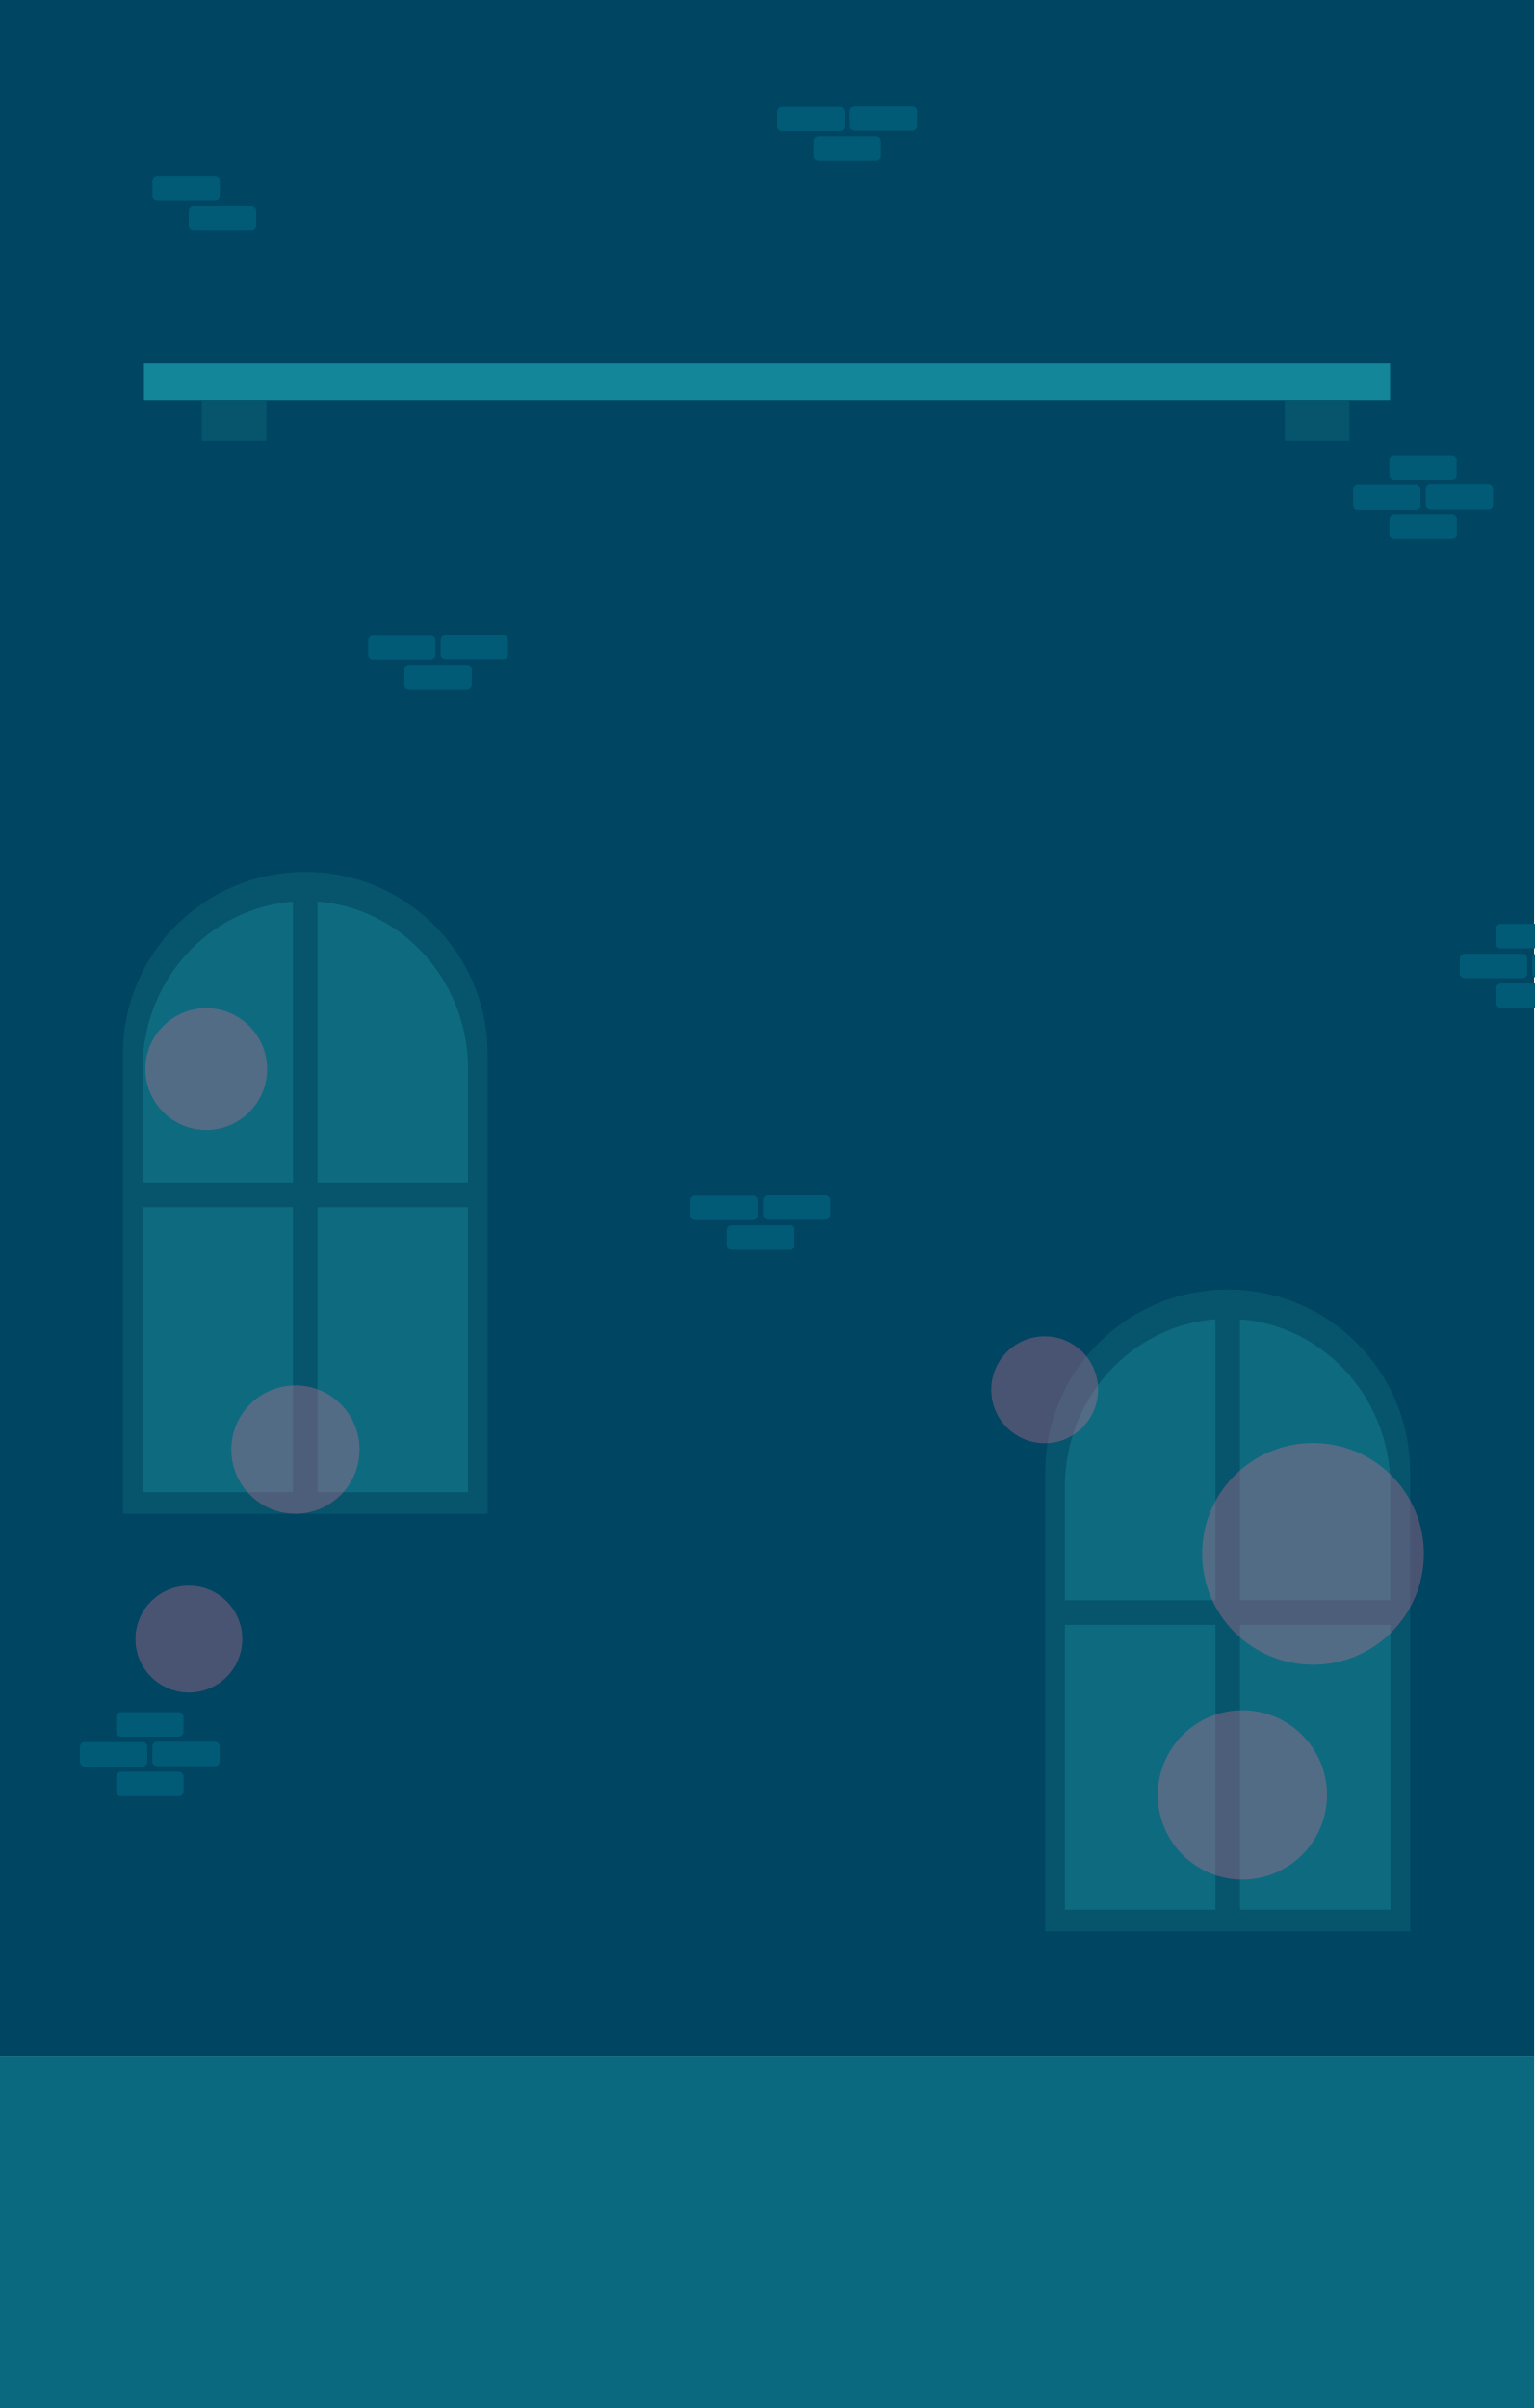
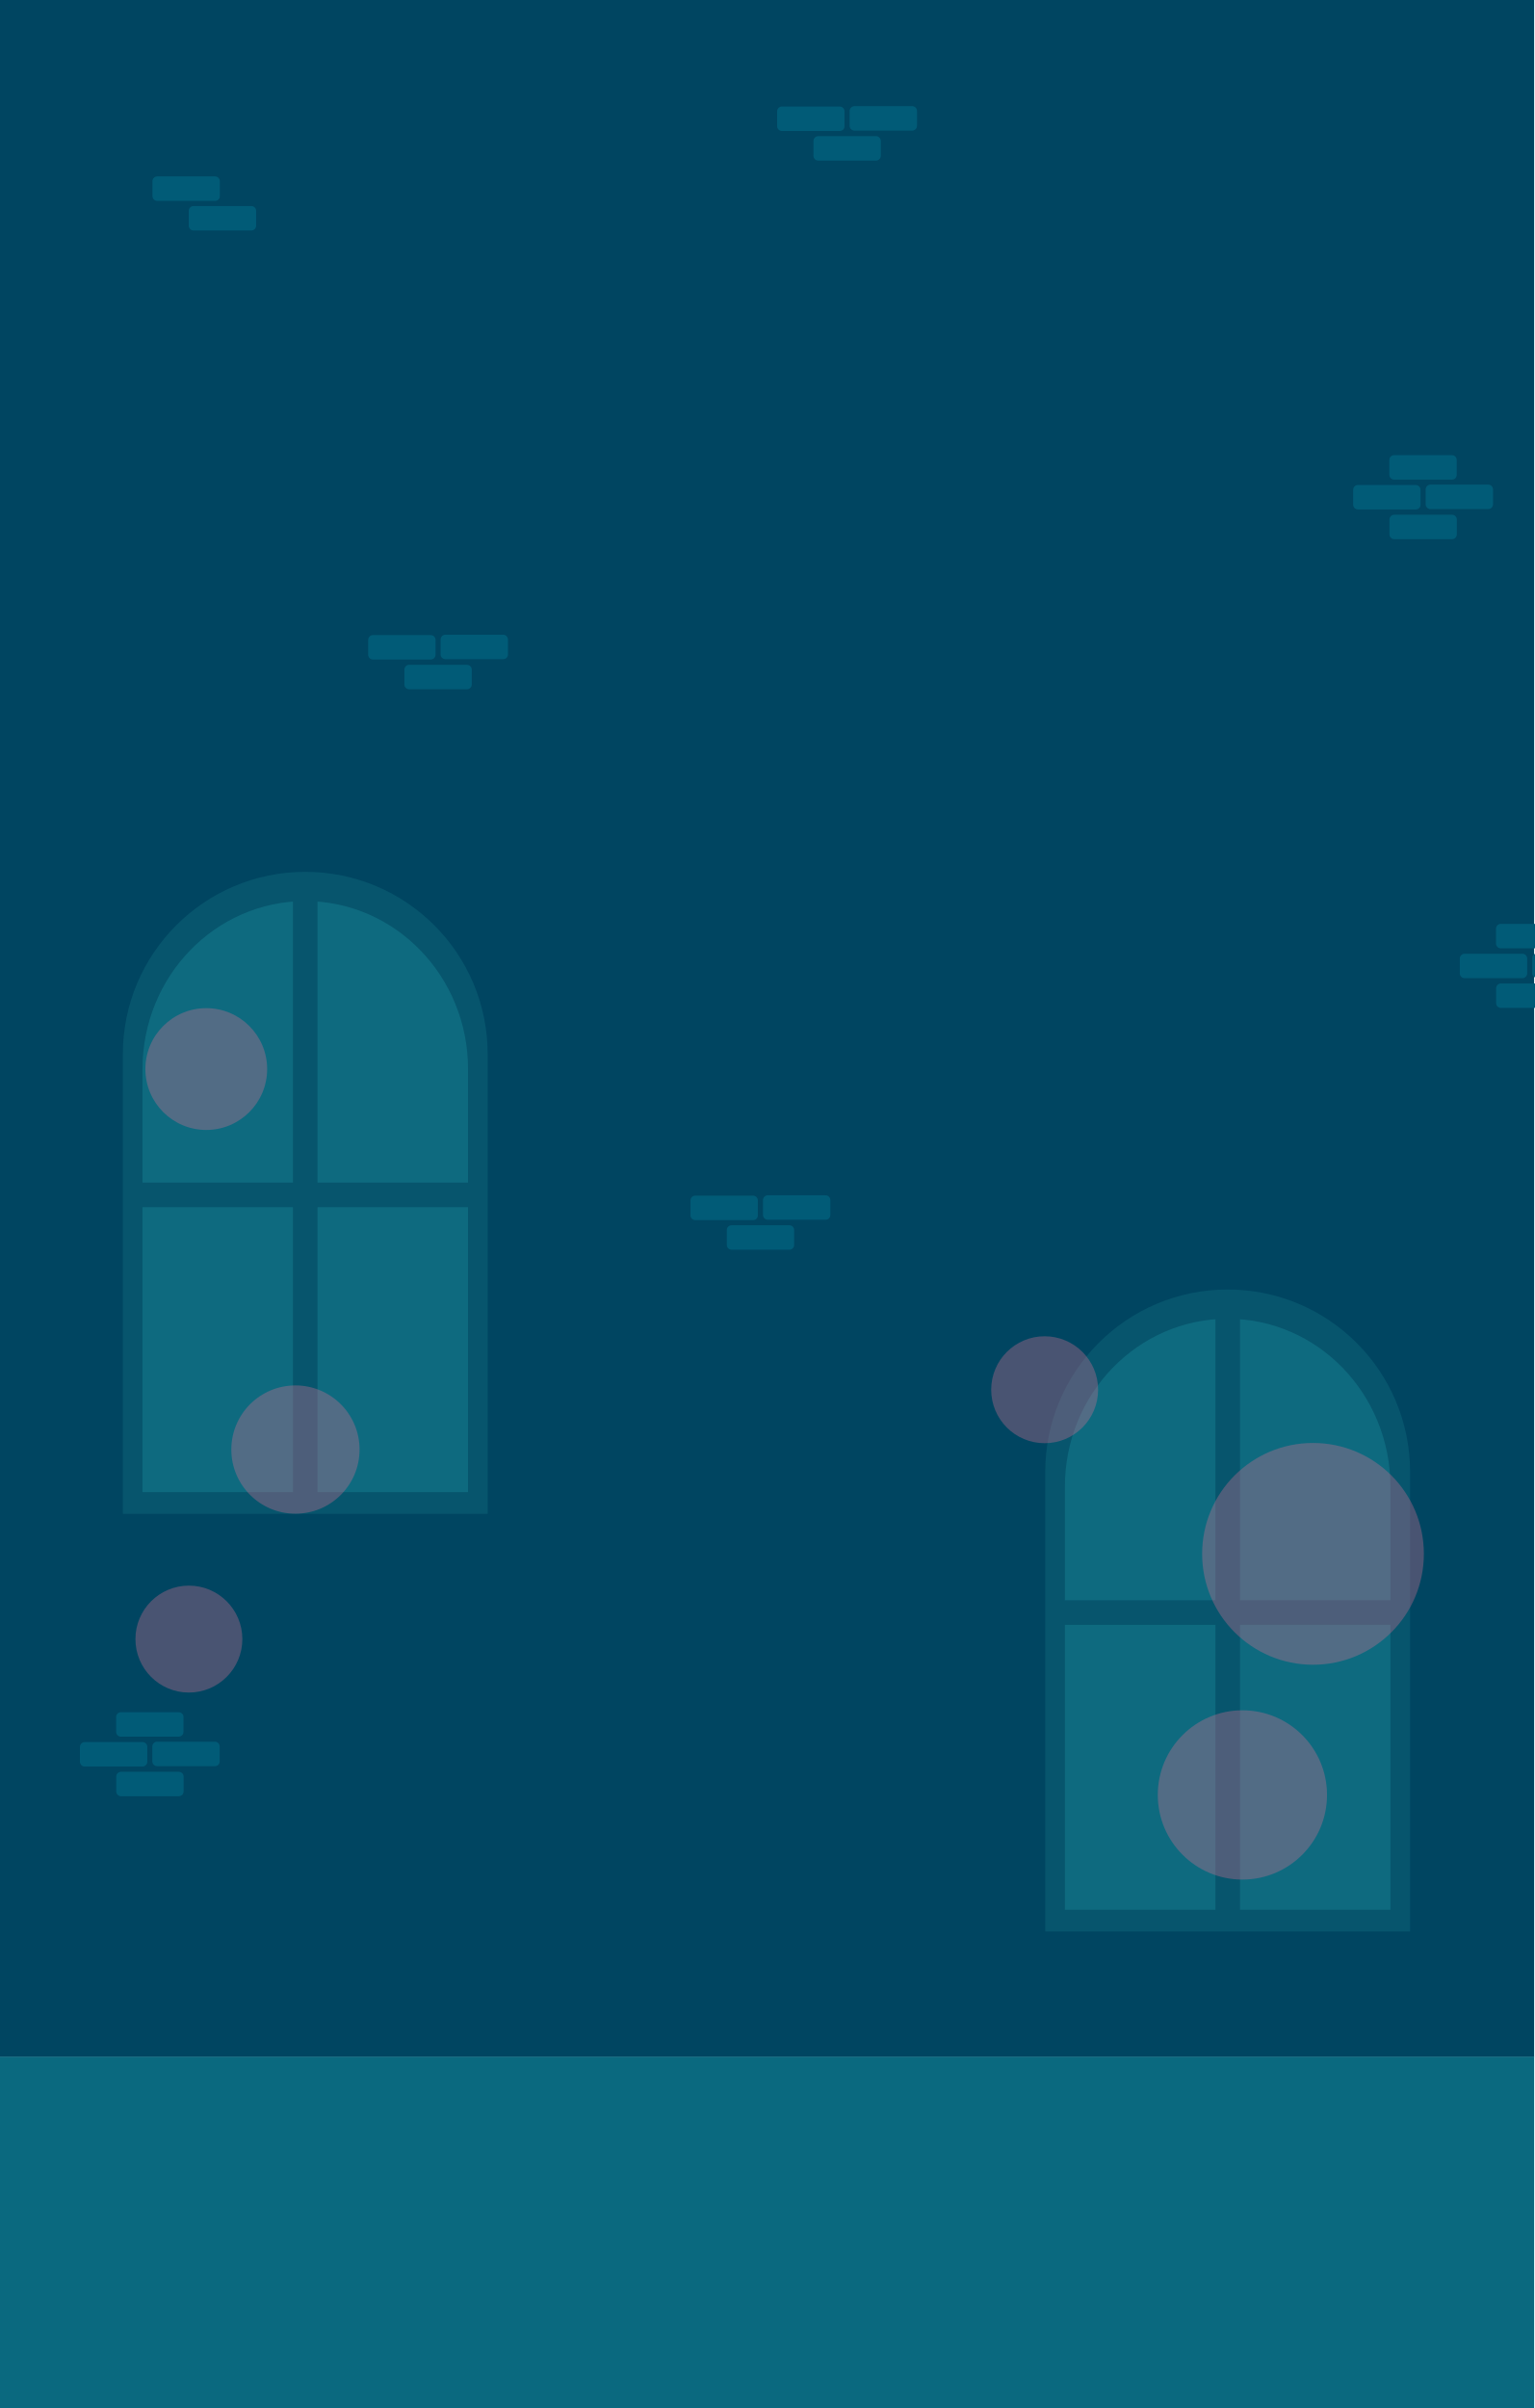
<svg xmlns="http://www.w3.org/2000/svg" width="1920" height="3013" viewBox="0 0 1920 3013" fill="none">
  <path d="M1920 0H0V2574H1920V0Z" fill="#004561" />
  <path d="M1920 2573.5H0V3013H1920V2573.5Z" fill="#0A697F" />
  <path d="M610.35 1894.15H153.75V1319.2C153.75 1193.05 255.9 1090.9 382.05 1090.9C508.2 1090.9 610.35 1193.05 610.35 1319.2V1894.15Z" fill="#07556D" />
  <path d="M585.75 1867H178.35V1337.65C178.35 1221.55 269.55 1127.5 382.05 1127.5C494.55 1127.5 585.75 1221.55 585.75 1337.65V1867Z" fill="#0E6A7F" />
  <path d="M602.55 1479.7H397.35V1109.8H366.6V1479.7H161.55V1510.45H366.6V1878.4H397.35V1510.45H602.55V1479.7Z" fill="#07556D" />
  <path d="M1764.75 2416.75H1308.15V1841.8C1308.15 1715.65 1410.3 1613.5 1536.45 1613.5C1662.6 1613.5 1764.75 1715.65 1764.75 1841.8V2416.75Z" fill="#07556D" />
  <path d="M1740.3 2389.6H1332.75V1860.25C1332.75 1744.15 1423.95 1650.1 1536.45 1650.1C1648.95 1650.1 1740.15 1744.15 1740.15 1860.25V2389.6H1740.3Z" fill="#0E6A7F" />
  <path d="M1757.1 2002.3H1551.9V1632.4H1521.15V2002.3H1315.95V2033.05H1521.15V2401H1551.9V2033.05H1757.1V2002.3Z" fill="#07556D" />
  <path d="M178.35 2210.35H106.05C102.75 2210.35 100.05 2207.65 100.05 2204.35V2185.75C100.05 2182.45 102.75 2179.75 106.05 2179.75H178.35C181.65 2179.75 184.35 2182.45 184.35 2185.75V2204.35C184.35 2207.65 181.65 2210.35 178.35 2210.35Z" fill="#015B77" />
  <path d="M268.95 2209.9H196.65C193.35 2209.9 190.65 2207.2 190.65 2203.9V2185.3C190.65 2182 193.35 2179.3 196.65 2179.3H268.95C272.25 2179.3 274.95 2182 274.95 2185.3V2203.9C275.1 2207.2 272.4 2209.9 268.95 2209.9Z" fill="#015B77" />
  <path d="M223.65 2247.55H151.5C148.2 2247.55 145.5 2244.85 145.5 2241.55V2222.95C145.5 2219.65 148.2 2216.95 151.5 2216.95H223.8C227.1 2216.95 229.8 2219.65 229.8 2222.95V2241.55C229.8 2244.85 227.1 2247.55 223.65 2247.55Z" fill="#015B77" />
  <path d="M223.65 2173H151.35C148.05 2173 145.35 2170.3 145.35 2167V2148.4C145.35 2145.1 148.05 2142.4 151.35 2142.4H223.65C226.95 2142.4 229.65 2145.1 229.65 2148.4V2167C229.65 2170.3 226.95 2173 223.65 2173Z" fill="#015B77" />
  <path d="M1905.3 1223.95H1833C1829.7 1223.95 1827 1221.25 1827 1217.95V1199.35C1827 1196.05 1829.7 1193.35 1833 1193.35H1905.3C1908.6 1193.35 1911.3 1196.05 1911.3 1199.35V1217.95C1911.3 1221.25 1908.6 1223.95 1905.3 1223.95Z" fill="#015B77" />
  <path d="M1995.9 1223.5H1923.6C1920.3 1223.5 1917.6 1220.8 1917.6 1217.5V1198.9C1917.6 1195.6 1920.3 1192.9 1923.6 1192.9H1995.9C1999.2 1192.9 2001.9 1195.6 2001.9 1198.9V1217.5C2002.05 1220.8 1999.35 1223.5 1995.9 1223.5Z" fill="#015B77" />
  <path d="M1950.6 1261.15H1878.45C1875.15 1261.15 1872.45 1258.45 1872.45 1255.15V1236.55C1872.45 1233.25 1875.15 1230.55 1878.45 1230.55H1950.75C1954.05 1230.55 1956.75 1233.25 1956.75 1236.55V1255.15C1956.75 1258.45 1954.05 1261.15 1950.6 1261.15Z" fill="#015B77" />
  <path d="M1950.6 1186.6H1878.3C1875 1186.6 1872.3 1183.9 1872.3 1180.6V1162C1872.3 1158.7 1875 1156 1878.3 1156H1950.6C1953.9 1156 1956.6 1158.7 1956.6 1162V1180.6C1956.6 1183.9 1953.9 1186.6 1950.6 1186.6Z" fill="#015B77" />
  <path d="M942.45 1526.65H870.15C866.85 1526.65 864.15 1523.95 864.15 1520.65V1502.05C864.15 1498.75 866.85 1496.05 870.15 1496.05H942.45C945.75 1496.05 948.45 1498.75 948.45 1502.05V1520.65C948.6 1523.95 945.9 1526.65 942.45 1526.65Z" fill="#015B77" />
  <path d="M1033.2 1526.2H960.9C957.6 1526.2 954.9 1523.5 954.9 1520.2V1501.6C954.9 1498.3 957.6 1495.6 960.9 1495.6H1033.2C1036.5 1495.6 1039.2 1498.3 1039.2 1501.6V1520.2C1039.2 1523.5 1036.5 1526.2 1033.2 1526.2Z" fill="#015B77" />
  <path d="M987.901 1563.7H915.601C912.301 1563.7 909.601 1561 909.601 1557.7V1539.1C909.601 1535.8 912.301 1533.1 915.601 1533.1H987.901C991.201 1533.1 993.901 1535.8 993.901 1539.1V1557.7C993.901 1561 991.201 1563.7 987.901 1563.7Z" fill="#015B77" />
  <path d="M539.1 825.252H466.8C463.5 825.252 460.8 822.552 460.8 819.252V800.652C460.8 797.352 463.5 794.652 466.8 794.652H539.1C542.4 794.652 545.1 797.352 545.1 800.652V819.252C545.1 822.552 542.4 825.252 539.1 825.252Z" fill="#015B77" />
  <path d="M629.7 824.8H557.4C554.1 824.8 551.4 822.1 551.4 818.8V800.199C551.4 796.899 554.1 794.199 557.4 794.199H629.7C633 794.199 635.7 796.899 635.7 800.199V818.8C635.85 822.1 633.15 824.8 629.7 824.8Z" fill="#015B77" />
  <path d="M584.401 862.451H512.101C508.801 862.451 506.101 859.751 506.101 856.451V837.852C506.101 834.552 508.801 831.852 512.101 831.852H584.401C587.701 831.852 590.401 834.552 590.401 837.852V856.451C590.401 859.751 587.701 862.451 584.401 862.451Z" fill="#015B77" />
  <path opacity="0.36" d="M1643.25 2083C1719.88 2083 1782 2020.88 1782 1944.25C1782 1867.62 1719.88 1805.5 1643.25 1805.5C1566.62 1805.5 1504.5 1867.62 1504.5 1944.25C1504.5 2020.88 1566.62 2083 1643.25 2083Z" fill="#CA6E91" />
  <path opacity="0.36" d="M1554.9 2351.8C1613.39 2351.8 1660.8 2304.39 1660.8 2245.9C1660.8 2187.41 1613.39 2140 1554.9 2140C1496.41 2140 1449 2187.41 1449 2245.9C1449 2304.39 1496.41 2351.8 1554.9 2351.8Z" fill="#CA6E91" />
  <path opacity="0.36" d="M236.4 2117.8C273.348 2117.8 303.3 2087.85 303.3 2050.9C303.3 2013.95 273.348 1984 236.4 1984C199.452 1984 169.5 2013.95 169.5 2050.9C169.5 2087.85 199.452 2117.8 236.4 2117.8Z" fill="#CA6E91" />
  <path opacity="0.36" d="M258.15 1413.85C300.234 1413.85 334.35 1379.74 334.35 1337.65C334.35 1295.57 300.234 1261.45 258.15 1261.45C216.066 1261.45 181.95 1295.57 181.95 1337.65C181.95 1379.74 216.066 1413.85 258.15 1413.85Z" fill="#CA6E91" />
  <path d="M1771.8 637.449H1699.5C1696.2 637.449 1693.5 634.749 1693.5 631.449V612.85C1693.5 609.55 1696.2 606.85 1699.5 606.85H1771.8C1775.1 606.85 1777.8 609.55 1777.8 612.85V631.449C1777.95 634.749 1775.25 637.449 1771.8 637.449Z" fill="#015B77" />
  <path d="M1862.55 637H1790.25C1786.95 637 1784.25 634.3 1784.25 631V612.4C1784.25 609.1 1786.95 606.4 1790.25 606.4H1862.55C1865.85 606.4 1868.55 609.1 1868.55 612.4V631C1868.55 634.3 1865.85 637 1862.55 637Z" fill="#015B77" />
  <path d="M1817.25 674.649H1744.95C1741.65 674.649 1738.95 671.949 1738.95 668.649V650.049C1738.95 646.749 1741.65 644.049 1744.95 644.049H1817.25C1820.55 644.049 1823.25 646.749 1823.25 650.049V668.649C1823.25 671.949 1820.55 674.649 1817.25 674.649Z" fill="#015B77" />
  <path d="M1817.1 600.101H1744.8C1741.5 600.101 1738.8 597.401 1738.8 594.101V575.5C1738.8 572.2 1741.5 569.5 1744.8 569.5H1817.1C1820.4 569.5 1823.1 572.2 1823.1 575.5V594.101C1823.25 597.401 1820.55 600.101 1817.1 600.101Z" fill="#015B77" />
  <path d="M269.1 251.35H196.8C193.5 251.35 190.8 248.65 190.8 245.35V226.75C190.8 223.45 193.5 220.75 196.8 220.75H269.1C272.4 220.75 275.1 223.45 275.1 226.75V245.35C275.25 248.65 272.55 251.35 269.1 251.35Z" fill="#015B77" />
  <path d="M314.55 288.399H242.25C238.95 288.399 236.25 285.699 236.25 282.399V263.799C236.25 260.499 238.95 257.799 242.25 257.799H314.55C317.85 257.799 320.55 260.499 320.55 263.799V282.399C320.55 285.699 317.85 288.399 314.55 288.399Z" fill="#015B77" />
  <path d="M1050.9 163.901H978.6C975.3 163.901 972.6 161.201 972.6 157.901V139.301C972.6 136.001 975.3 133.301 978.6 133.301H1050.9C1054.2 133.301 1056.9 136.001 1056.9 139.301V157.901C1057.05 161.201 1054.35 163.901 1050.9 163.901Z" fill="#015B77" />
  <path d="M1141.65 163.449H1069.35C1066.05 163.449 1063.35 160.749 1063.35 157.449V138.85C1063.35 135.55 1066.05 132.85 1069.35 132.85H1141.65C1144.95 132.85 1147.65 135.55 1147.65 138.85V157.449C1147.65 160.599 1144.95 163.449 1141.65 163.449Z" fill="#015B77" />
  <path d="M1096.35 200.949H1024.05C1020.75 200.949 1018.05 198.249 1018.05 194.949V176.35C1018.05 173.05 1020.75 170.35 1024.05 170.35H1096.35C1099.65 170.35 1102.35 173.05 1102.35 176.35V194.949C1102.35 198.249 1099.65 200.949 1096.35 200.949Z" fill="#015B77" />
-   <path d="M1739.7 454.6H180.15V500.5H1739.7V454.6Z" fill="#138699" />
-   <path d="M333.45 501.1H252.6V551.799H333.45V501.1Z" fill="#07556D" />
-   <path d="M1688.85 501.1H1608V551.799H1688.85V501.1Z" fill="#07556D" />
  <path opacity="0.36" d="M369.75 1894C414.071 1894 450 1858.07 450 1813.75C450 1769.43 414.071 1733.5 369.75 1733.5C325.429 1733.5 289.5 1769.43 289.5 1813.75C289.5 1858.07 325.429 1894 369.75 1894Z" fill="#CA6E91" />
  <path opacity="0.36" d="M1307.4 1805.8C1344.35 1805.8 1374.3 1775.85 1374.3 1738.9C1374.3 1701.95 1344.35 1672 1307.4 1672C1270.45 1672 1240.5 1701.95 1240.5 1738.9C1240.5 1775.85 1270.45 1805.8 1307.4 1805.8Z" fill="#CA6E91" />
</svg>
